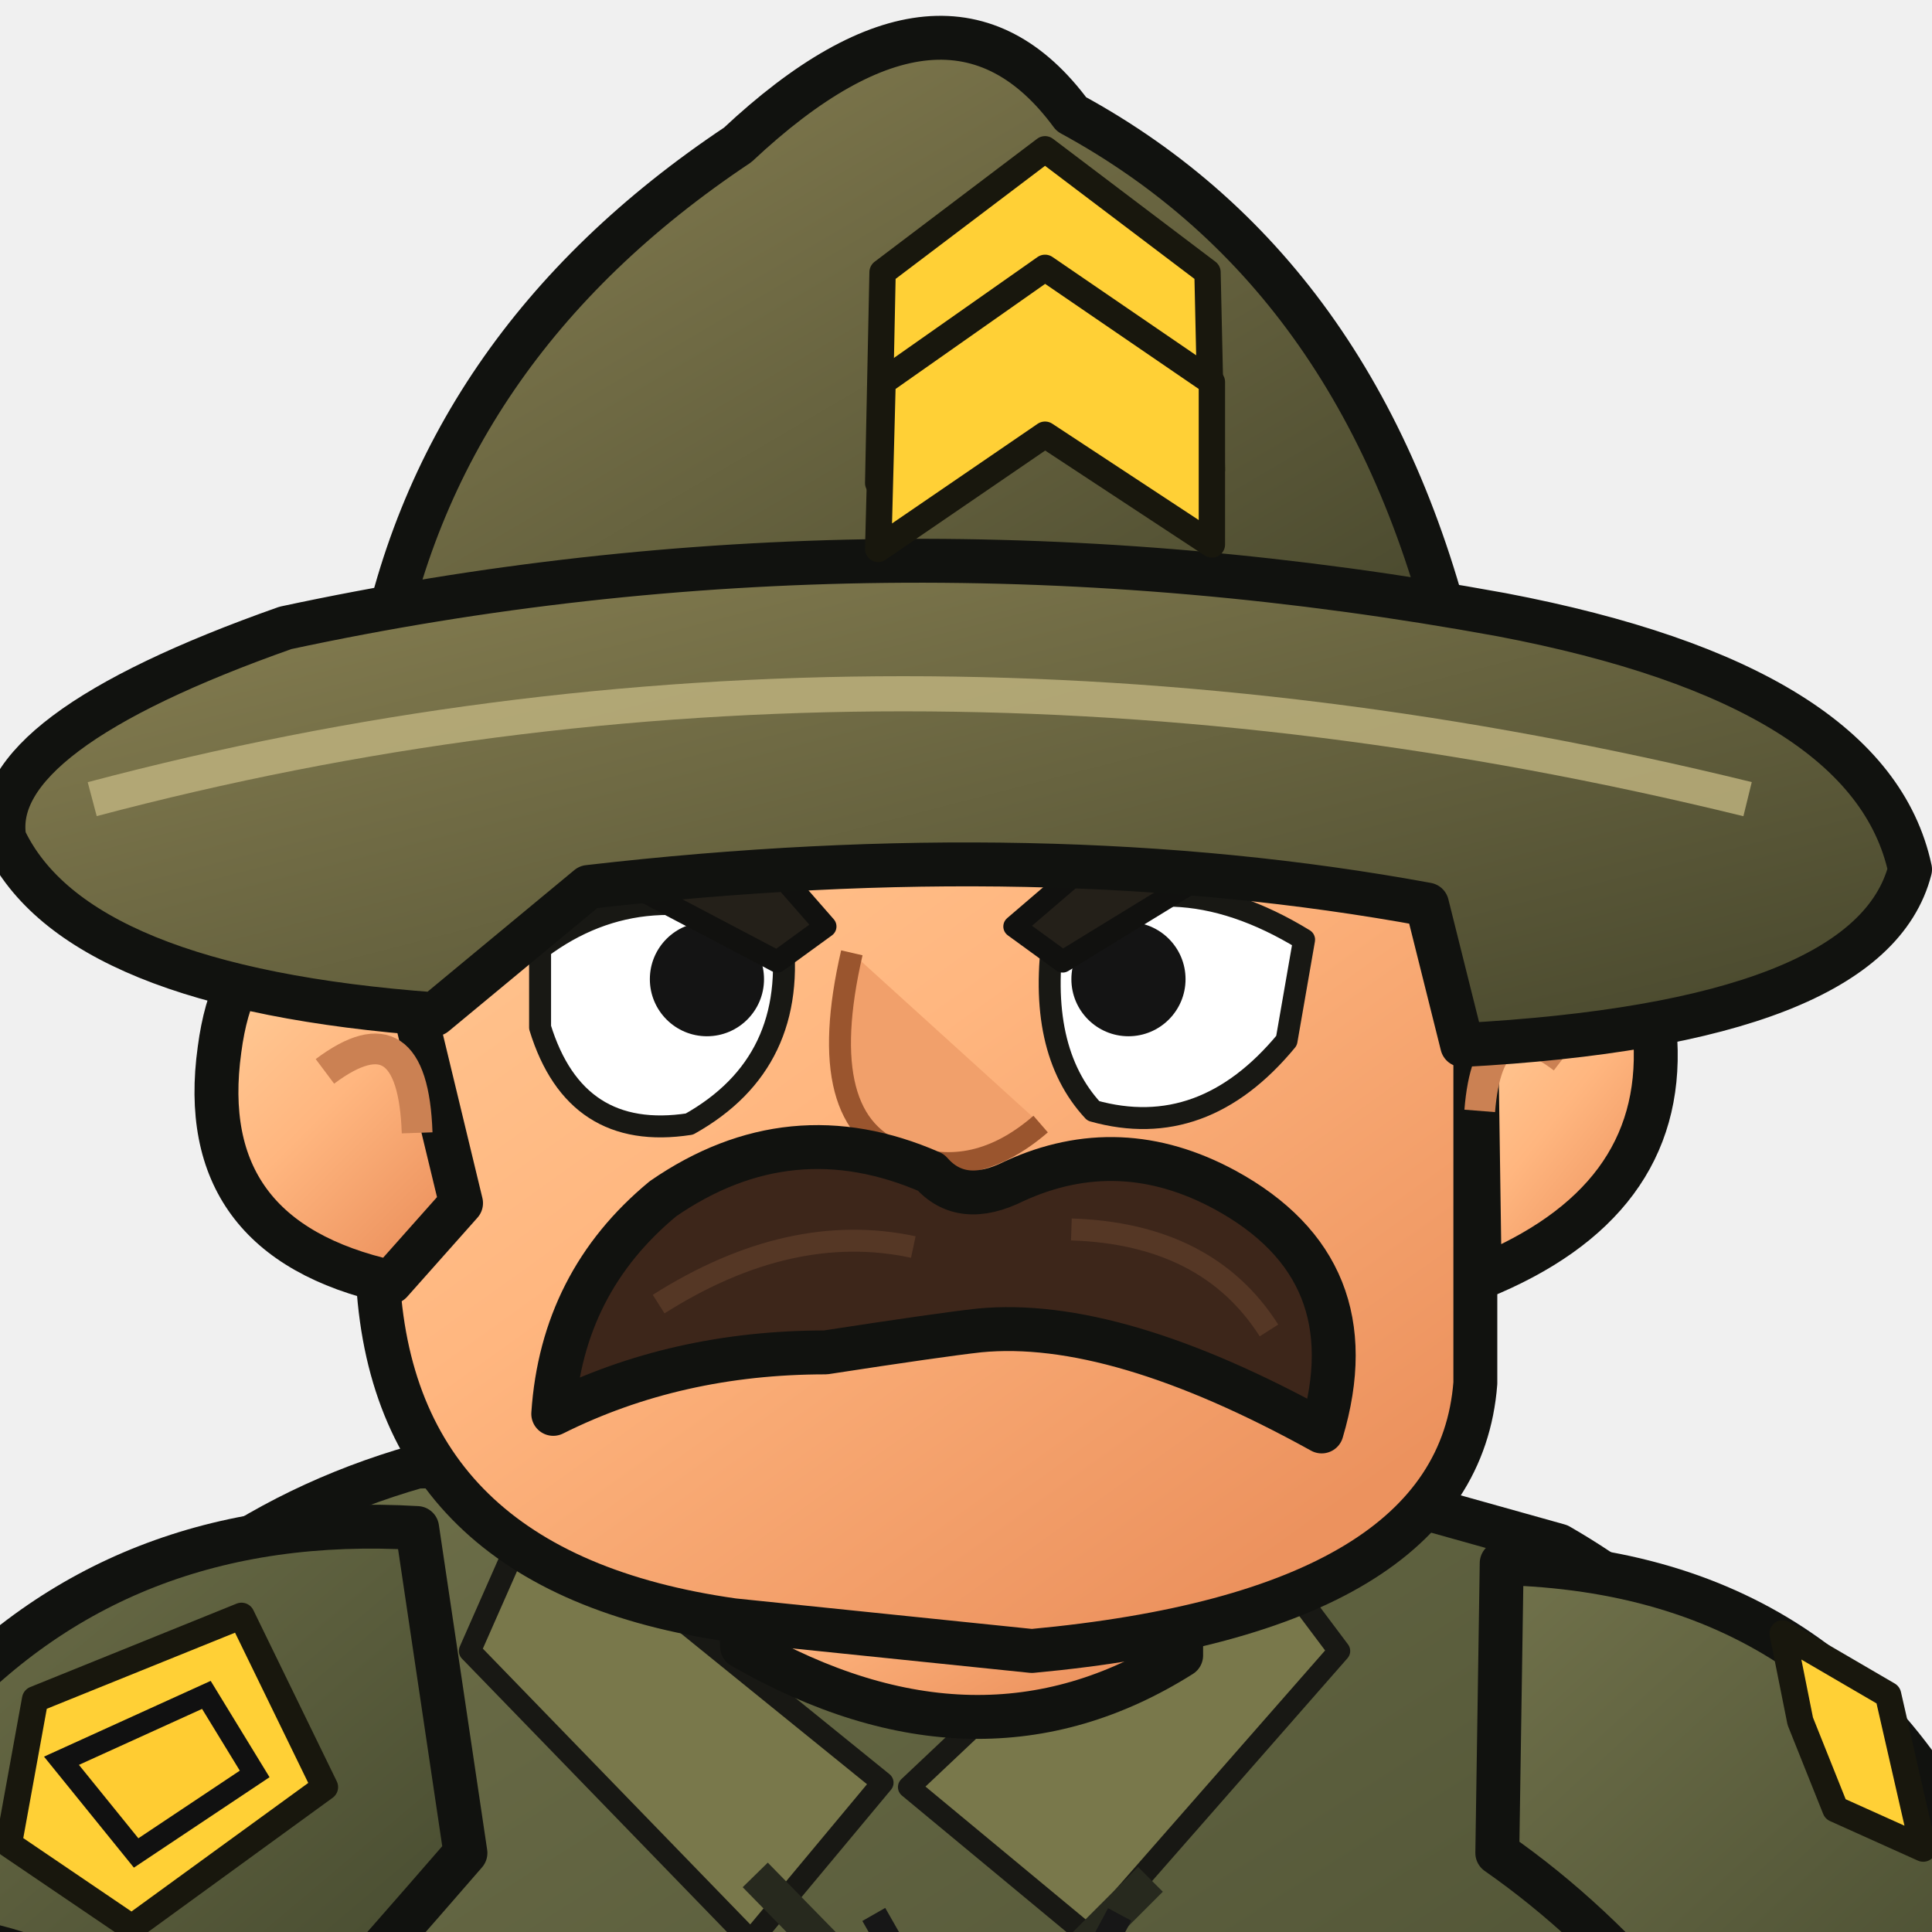
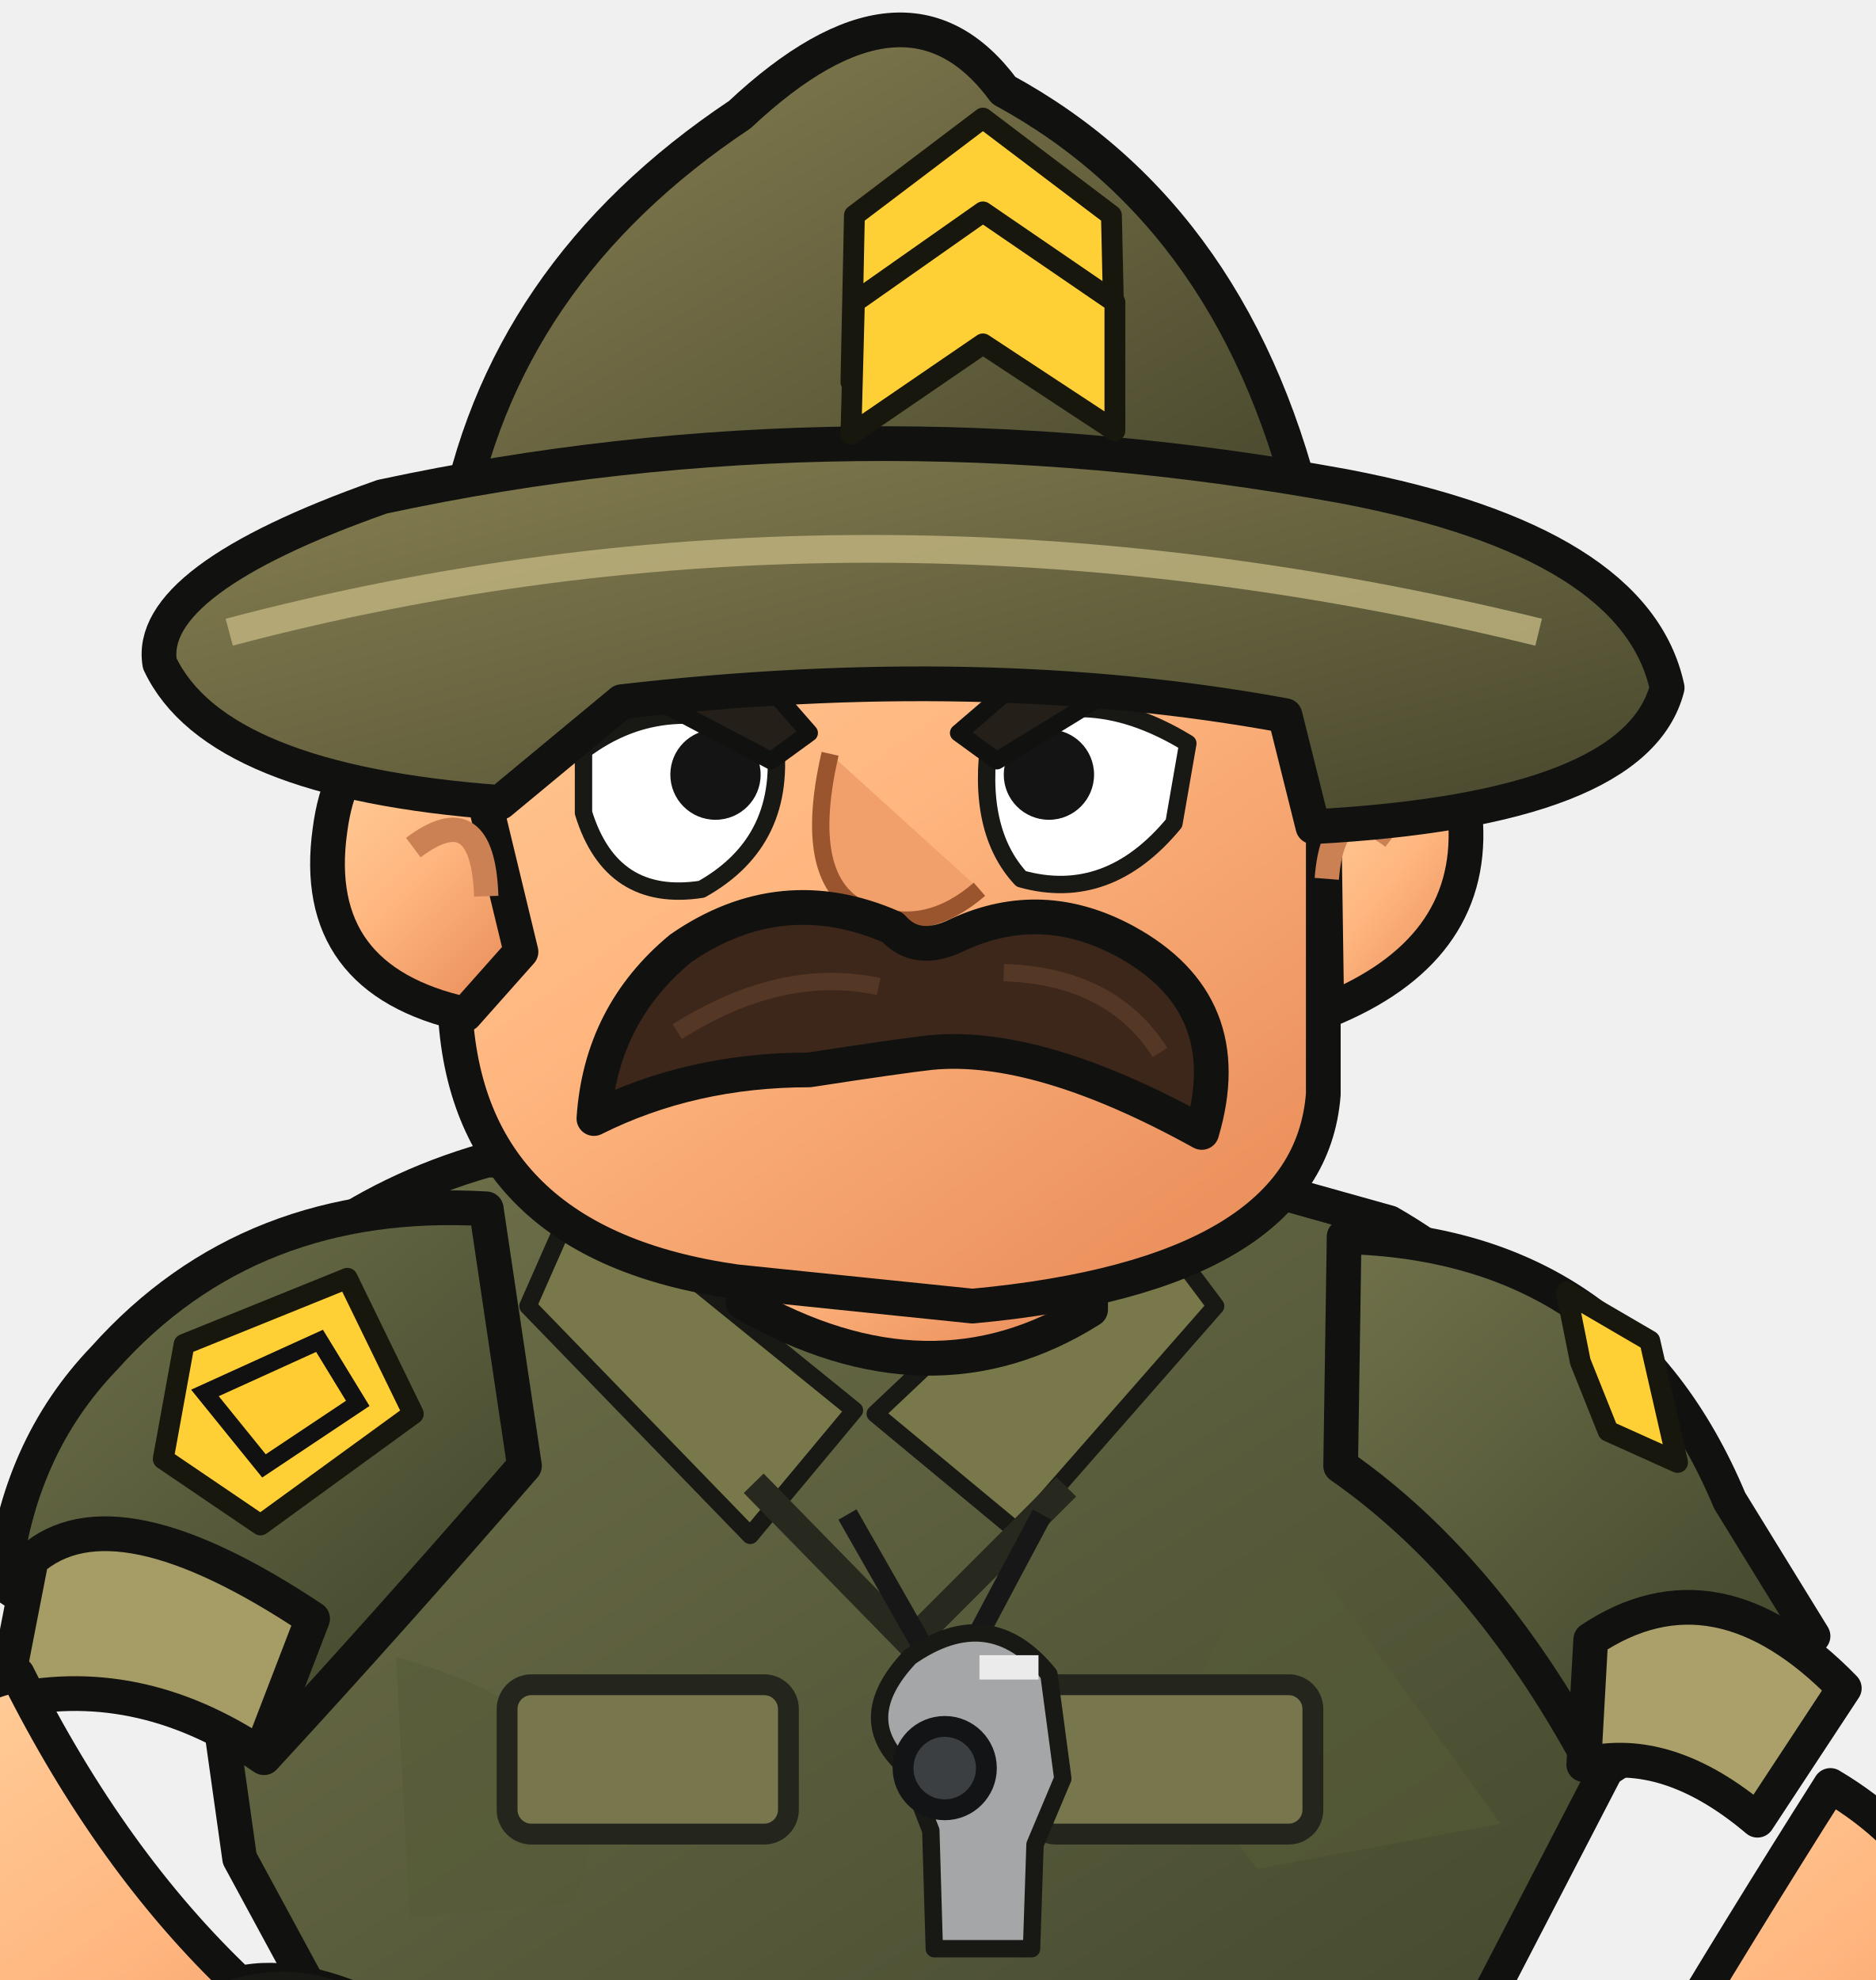
- <svg xmlns="http://www.w3.org/2000/svg" viewBox="225 25 440 440" role="img" aria-label="Sergeant Steve portrait">
+ <svg xmlns="http://www.w3.org/2000/svg" viewBox="180 25 540 570" role="img" aria-label="Sergeant Steve portrait">
  <defs>
    <linearGradient id="skin" x1="0" y1="0" x2=".7" y2="1">
      <stop stop-color="#ffd19d" />
      <stop offset=".55" stop-color="#ffb67f" />
      <stop offset="1" stop-color="#ec925e" />
    </linearGradient>
    <linearGradient id="shirt" x1="0" y1="0" x2=".8" y2="1">
      <stop stop-color="#71724b" />
      <stop offset="1" stop-color="#41462c" />
    </linearGradient>
    <linearGradient id="hat" x1="0" y1="0" x2="1" y2="1">
      <stop stop-color="#898153" />
      <stop offset="1" stop-color="#46462c" />
    </linearGradient>
    <linearGradient id="pants" x1="0" y1="0" x2="1" y2="1">
      <stop stop-color="#898658" />
      <stop offset="1" stop-color="#474a2c" />
    </linearGradient>
    <linearGradient id="boots" x1="0" y1="0" x2="1" y2="1">
      <stop stop-color="#505052" />
      <stop offset="1" stop-color="#1e1f21" />
    </linearGradient>
    <style>
 .line{stroke:#11120f;stroke-width:10;stroke-linecap:round;stroke-linejoin:round}
 .thin{stroke:#181814;stroke-width:5;stroke-linecap:round;stroke-linejoin:round}
 .insignia{fill:#ffd036;stroke:#18170d;stroke-width:6;stroke-linejoin:round}
 </style>
  </defs>
  <g id="steve-body">
    <g id="steve-legs">
      <path id="left-trouser" class="line" fill="url(#pants)" d="M295 666 Q275 712 278 759 L302 823 Q326 855 371 849 L413 829 Q429 809 438 758 L453 715 L429 672Z" />
      <path id="right-trouser" class="line" fill="url(#pants)" d="M432 677 L579 663 Q617 733 618 786 L587 848 Q552 865 508 845 L475 787 L449 751 L421 717Z" />
      <g fill="#555938" opacity=".65">
        <path d="M309 724q35-18 62 5l-18 19 33 18q-45 16-74-8z" />
        <path d="M345 801q35-31 64-9l-23 26-46 7z" />
        <path d="M525 708q49-25 78 10l-30 15 18 20-48 15-24-21z" />
        <path d="M501 801q37-20 77 12l-7 24-51 6z" />
        <path d="M419 705q-33 12-38 36l36 6 18-29z" />
      </g>
      <g id="steve-boots">
        <path id="left-boot" class="line" fill="url(#boots)" d="M314 833 L386 836 L374 912 Q401 950 398 978 L374 992 L223 992 Q209 960 234 939 Q253 921 298 917Z" />
        <path id="right-boot" class="line" fill="url(#boots)" d="M516 839 L588 835 L607 918 Q666 922 683 952 Q696 971 682 992 L518 992 L505 968 Q507 937 531 913Z" />
        <g fill="none" stroke="#151618" stroke-width="6" stroke-linecap="round">
          <path d="M317 863l53 9M316 881l49 11M314 900l42 12M536 874l49-10M536 890l54-9M542 908l49-8" />
        </g>
        <path d="M227 971Q297 964 396 971M516 971Q615 962 687 971" stroke="#101112" stroke-width="8" fill="none" />
        <path d="M256 945q43-26 72-16" stroke="#737477" stroke-width="10" stroke-linecap="round" opacity=".45" />
        <path d="M592 936q36-15 58 10" stroke="#737477" stroke-width="10" stroke-linecap="round" opacity=".4" />
      </g>
    </g>
    <g id="steve-torso">
      <path class="line" fill="url(#shirt)" d="M320 359 Q264 375 230 425 L249 560 L288 632 L285 679 Q428 716 606 678 L594 628 L651 518 Q653 419 580 377 L505 356Z" />
      <path fill="#555a37" opacity=".6" d="M294 502q73 20 51 71l-47 4zM556 472q-56 39-14 91l70-13z" />
      <path class="thin" fill="#79784b" d="M347 367L426 431L396 467L332 401Z" />
      <path class="thin" fill="#79784b" d="M503 365L432 432L473 466L530 401Z" />
      <path d="M397 452 L442 498 L487 453" fill="none" stroke="#27291e" stroke-width="8" />
      <g id="steve-pockets" fill="#77764c" stroke="#24251d" stroke-width="6">
        <rect x="326" y="510" width="81" height="43" rx="7" />
        <rect x="477" y="510" width="81" height="43" rx="7" />
      </g>
      <g id="steve-whistle">
        <path d="M424 461Q440 489 453 512M480 461Q465 489 453 512" stroke="#171717" stroke-width="6" fill="none" />
        <path class="thin" fill="#a4a6a7" d="M441 534Q425 520 442 502Q465 486 482 507L486 537L478 556L477 586L449 586L448 552Z" />
        <circle cx="452" cy="534" r="12" fill="#3b3f42" stroke="#121416" stroke-width="6" />
        <path d="M462 505h17" stroke="#ebebeb" stroke-width="7" />
      </g>
      <g id="steve-belt">
        <path d="M282 639Q445 649 607 635L611 681Q446 692 283 677Z" class="line" fill="#1f2120" />
        <rect x="424" y="630" width="65" height="56" rx="8" class="line" fill="#ffca2c" />
        <rect x="443" y="645" width="30" height="27" fill="#20211b" stroke="#20211b" stroke-width="4" />
      </g>
    </g>
    <g id="steve-arms">
      <g id="steve-left-arm">
        <path class="line" fill="url(#shirt)" d="M320 373Q252 369 210 416Q185 442 181 481L256 531Q292 492 331 447Z" />
        <path class="line" fill="#a69c65" d="M189 474Q213 453 270 491L255 530Q219 506 181 515Z" />
        <path class="line" fill="url(#skin)" d="M185 507Q142 517 143 572Q145 616 211 649L266 667Q291 664 303 644Q315 621 292 605Q266 592 249 596Q212 561 185 507Z" />
        <path d="M245 598q26-9 49 10" class="thin" fill="none" stroke="#bc764c" />
      </g>
      <g id="steve-right-arm">
        <path class="line" fill="url(#shirt)" d="M567 381Q647 383 678 457L702 496L640 536Q609 477 566 447Z" />
        <path class="line" fill="#aca06a" d="M638 497Q674 473 711 511L686 549Q660 527 636 533Z" />
        <path class="line" fill="url(#skin)" d="M707 539Q749 564 744 607Q737 654 675 678Q642 702 618 670Q600 646 627 625Q645 615 656 622Q681 580 707 539Z" />
        <path d="M656 624q-24-8-40 11" class="thin" stroke="#bc764c" fill="none" />
      </g>
      <g id="steve-rank-badges">
        <path class="insignia" d="M233 412l47-19 19 39-44 32-28-19z" />
        <path fill="#ffcc32" d="M239 426l33-15 11 18-27 18z" stroke="#111" stroke-width="5" />
        <path class="insignia" d="M631 397l24 14 8 35-20-9-8-20z" />
      </g>
    </g>
    <g id="steve-head">
      <path id="steve-neck" class="line" fill="url(#skin)" d="M392 339L494 334L494 402Q448 431 394 400Z" />
      <path id="steve-face" class="line" fill="url(#skin)" d="M306 192Q300 162 348 140L515 145Q559 175 561 226L561 340Q557 392 460 401L392 394Q314 383 311 315Z" />
      <g id="steve-ears">
        <path class="line" fill="url(#skin)" d="M316 241Q280 226 275 264Q269 307 314 317L330 299Z" />
        <path class="line" fill="url(#skin)" d="M561 247Q596 231 602 262Q604 299 562 316Z" />
        <path d="M299 269q20-15 21 14M581 266q-17-13-19 12" stroke="#cb8153" stroke-width="7" fill="none" />
      </g>
      <g id="steve-eyes">
        <path id="steve-eye-left" class="thin" fill="white" d="M348 241Q372 223 403 237Q407 267 382 281Q356 285 348 259Z" />
        <path id="steve-eye-right" class="thin" fill="white" d="M465 237Q491 220 522 239L518 262Q499 285 474 278Q461 264 465 237Z" />
        <circle id="steve-pupil-left" cx="386" cy="248" r="13" fill="#141414" />
        <circle id="steve-pupil-right" cx="482" cy="248" r="13" fill="#141414" />
      </g>
      <g id="steve-brows" fill="#242019" stroke="#11110f" stroke-width="5" stroke-linejoin="round">
        <path id="steve-brow-left" d="M335 224Q355 188 385 204L413 236L402 244L364 224Z" />
        <path id="steve-brow-right" d="M456 236L491 206Q513 189 534 220L498 225L467 244Z" />
      </g>
      <path id="steve-nose" fill="#f1a06b" stroke="#9a552e" stroke-width="5" d="M419 242Q410 281 431 288Q447 294 462 281" />
      <g id="steve-mouth">
        <path id="steve-rest-mouth" d="M401 333Q447 322 484 332" fill="none" stroke="#985332" stroke-width="8" stroke-linecap="round" />
        <path id="steve-talk-mouth" d="M422 332Q446 347 475 329Q469 372 443 370Q423 362 422 332Z" fill="#341b1a" stroke="#16100e" stroke-width="5" visibility="hidden" />
      </g>
      <g id="steve-moustache">
        <path class="line" fill="#3d261a" d="M437 292Q405 278 376 298Q353 317 351 347Q379 333 413 333Q439 329 448 328Q479 325 526 351Q537 314 504 296Q480 283 456 294Q444 300 437 292Z" />
        <path d="M375 322Q405 303 433 309M469 305Q500 306 514 328" fill="none" stroke="#65422d" stroke-width="5" opacity=".6" />
      </g>
    </g>
    <g id="steve-hat">
      <path id="steve-hat-crown" class="line" fill="url(#hat)" d="M311 178Q324 104 393 58Q441 13 469 51Q537 88 557 177Z" />
      <path id="steve-hat-band" fill="#24251b" d="M316 162Q439 145 555 167L561 190L310 192Z" />
      <path id="steve-hat-brim" class="line" fill="url(#hat)" d="M290 168Q425 139 567 165Q651 181 660 223Q651 258 558 263L550 231Q463 215 359 227L324 256Q242 250 226 216Q222 192 290 168Z" />
      <path d="M246 207Q427 159 623 207" fill="none" stroke="#bcb07d" stroke-width="8" opacity=".85" />
      <g id="steve-hat-chevron">
        <path class="insignia" d="M426 87L463 59L500 87L501 132L464 106L425 135Z" />
        <path class="insignia" d="M426 112L463 86L501 112L501 149L463 124L425 150Z" />
      </g>
    </g>
  </g>
</svg>
